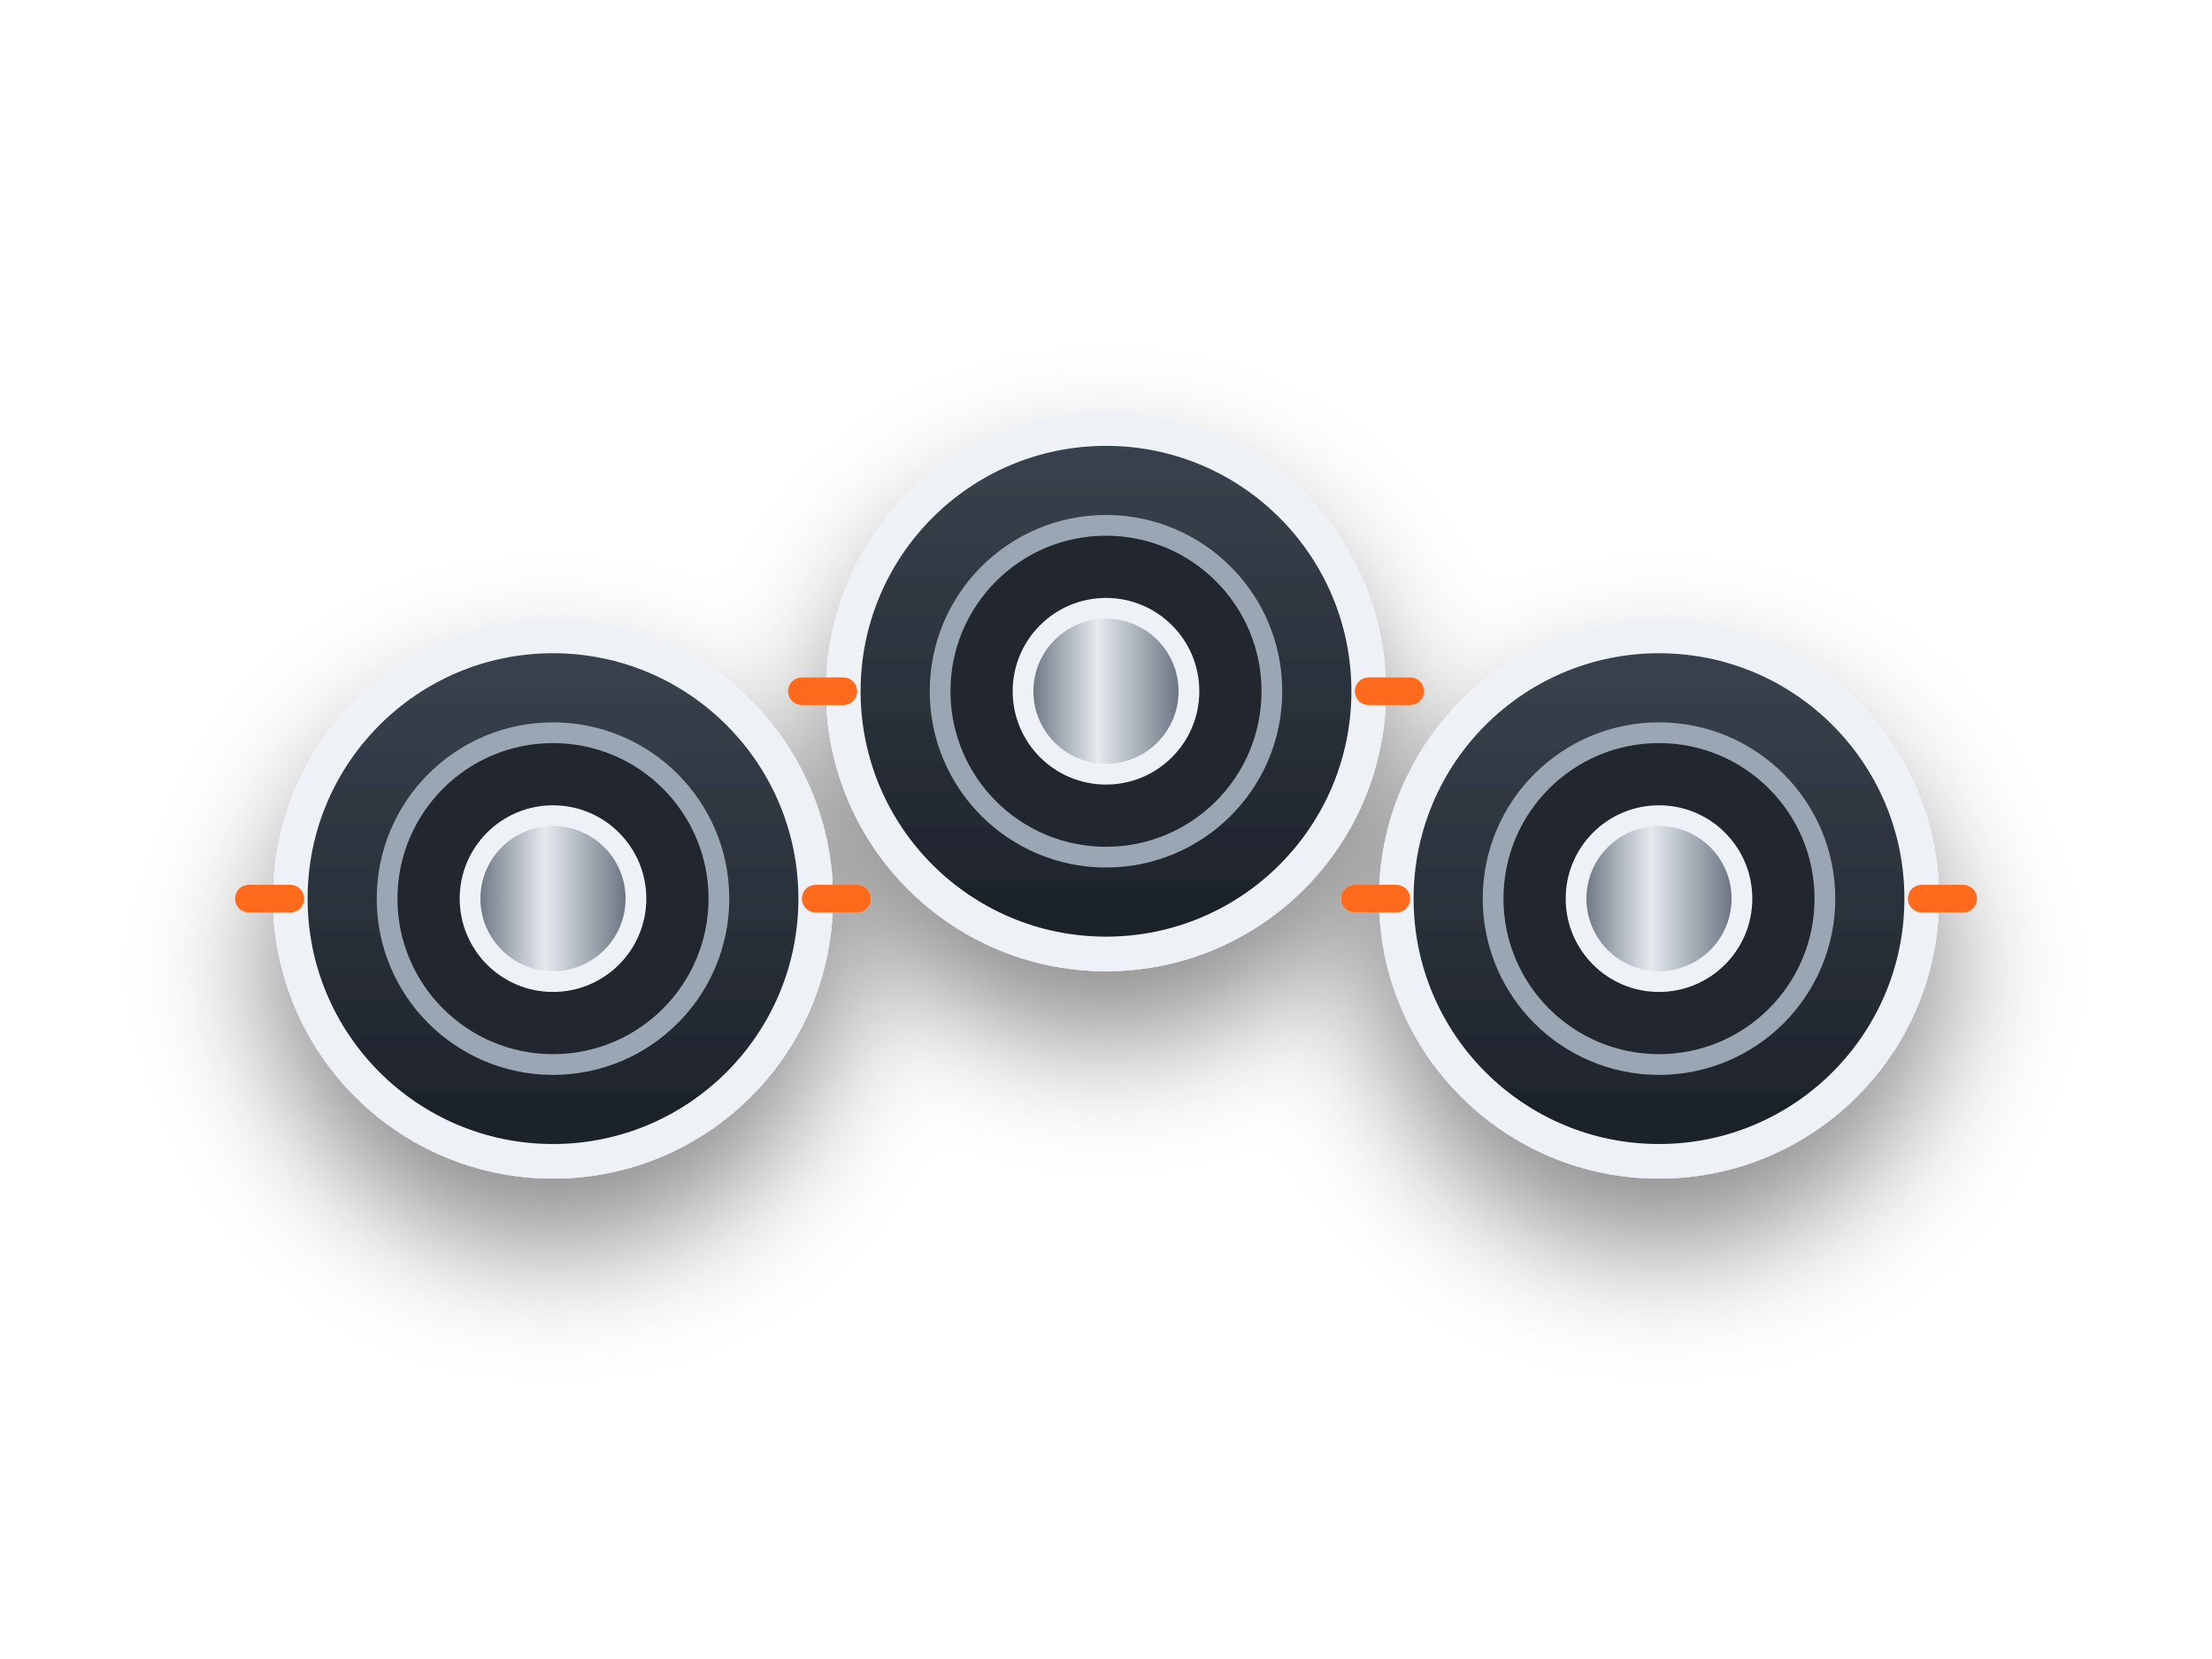
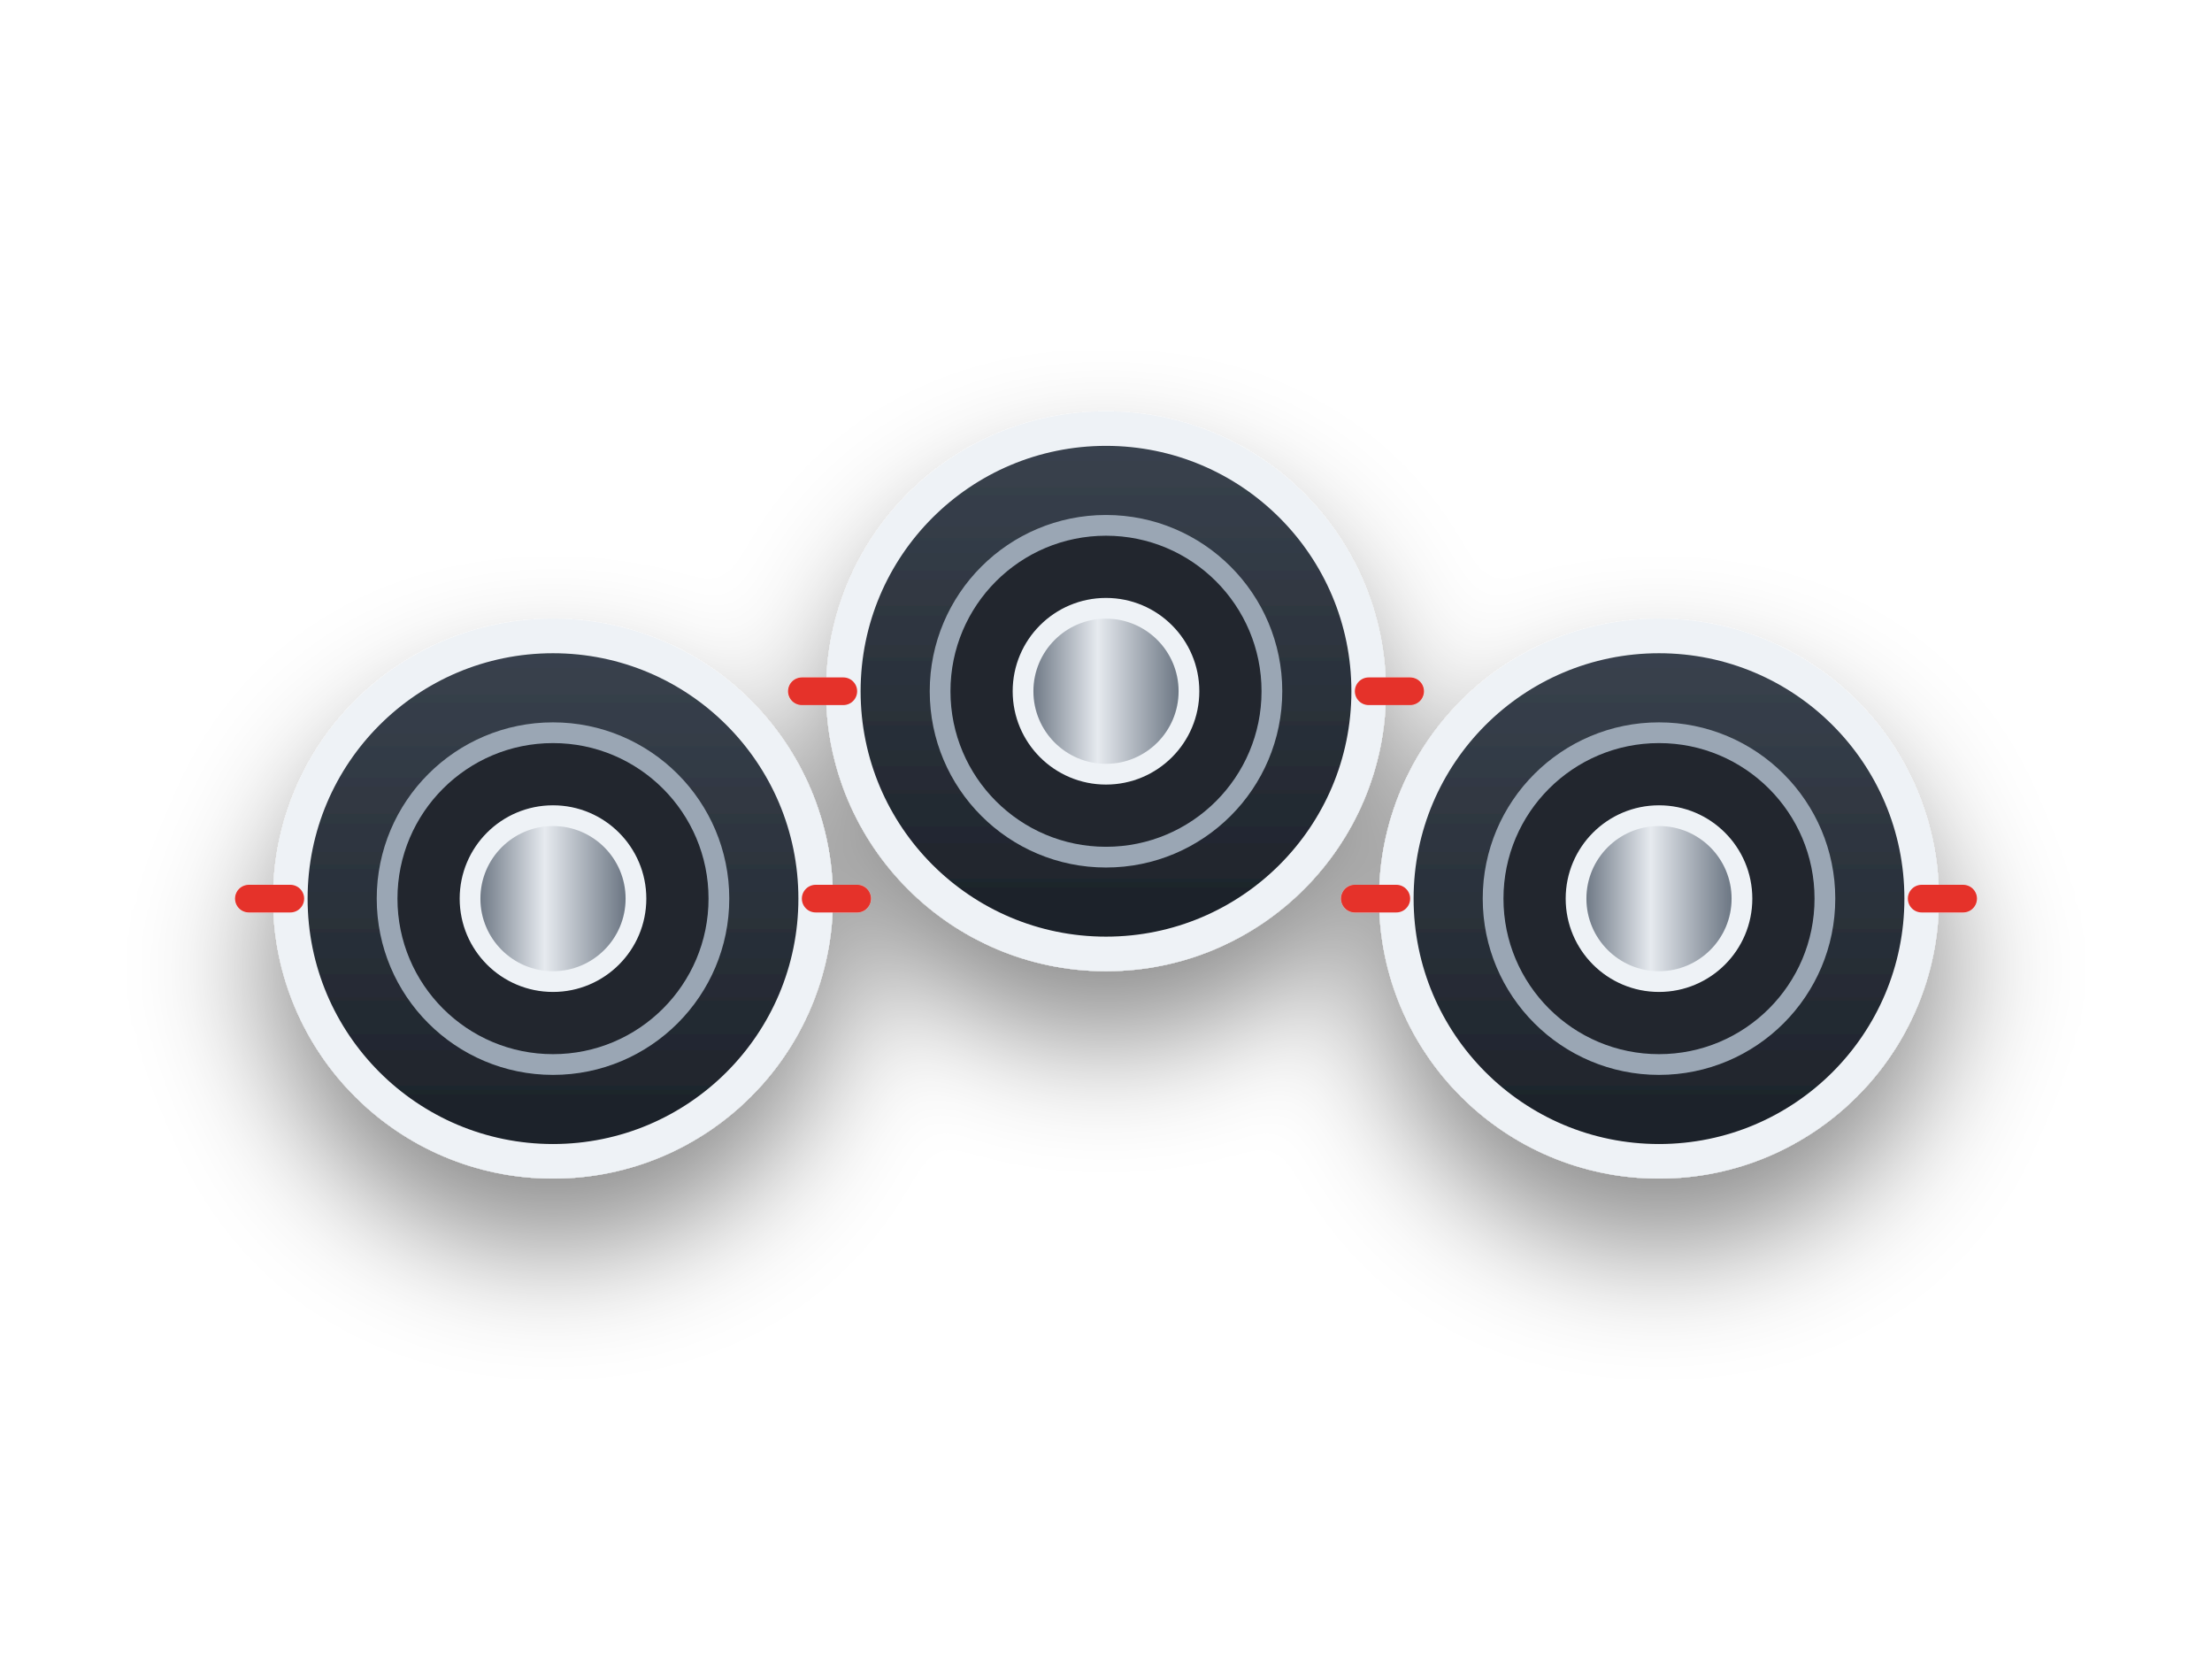
<svg xmlns="http://www.w3.org/2000/svg" viewBox="0 0 320 240" fill="none">
  <defs>
    <linearGradient id="met" x1="0" y1="0" x2="0" y2="1">
      <stop offset="0" stop-color="#dfe5ec" />
      <stop offset=".5" stop-color="#9aa6b4" />
      <stop offset="1" stop-color="#5d6876" />
    </linearGradient>
    <linearGradient id="metH" x1="0" y1="0" x2="1" y2="0">
      <stop offset="0" stop-color="#5d6876" />
      <stop offset=".45" stop-color="#e6eaef" />
      <stop offset="1" stop-color="#5d6876" />
    </linearGradient>
    <linearGradient id="acc" x1="0" y1="0" x2="0" y2="1">
-       <stop offset="0" stop-color="#ff9a5c" />
-       <stop offset="1" stop-color="#d9500a" />
+       <stop offset="0" stop-color="#ff6b5f" />
+       <stop offset="1" stop-color="#b8221c" />
    </linearGradient>
    <linearGradient id="dark" x1="0" y1="0" x2="0" y2="1">
      <stop offset="0" stop-color="#3a434f" />
      <stop offset="1" stop-color="#1b2027" />
    </linearGradient>
    <radialGradient id="glass" cx=".35" cy=".35" r=".8">
      <stop offset="0" stop-color="#ffffff" stop-opacity=".9" />
      <stop offset=".5" stop-color="#cfe6ff" stop-opacity=".35" />
      <stop offset="1" stop-color="#5cb8ff" stop-opacity=".15" />
    </radialGradient>
    <filter id="sh" x="-20%" y="-20%" width="140%" height="160%">
      <feDropShadow dx="0" dy="10" stdDeviation="9" flood-color="#000" flood-opacity=".45" />
    </filter>
  </defs>
  <g filter="url(#sh)">
    <circle cx="80" cy="130" r="38" fill="url(#dark)" stroke="#eef2f6" stroke-width="5" stroke-linejoin="round" stroke-linecap="round" />
    <circle cx="80" cy="130" r="24" fill="#20262e" stroke="#9aa6b4" stroke-width="3" stroke-linejoin="round" stroke-linecap="round" />
    <circle cx="80" cy="130" r="12" fill="url(#metH)" stroke="#eef2f6" stroke-width="3" stroke-linejoin="round" stroke-linecap="round" />
-     <path d="M42 130 h-6 M118 130 h6" stroke="#ff6a1a" stroke-width="4" stroke-linejoin="round" stroke-linecap="round" />
+     <path d="M42 130 h-6 M118 130 h6" stroke="#e5322b" stroke-width="4" stroke-linejoin="round" stroke-linecap="round" />
    <circle cx="160" cy="100" r="38" fill="url(#dark)" stroke="#eef2f6" stroke-width="5" stroke-linejoin="round" stroke-linecap="round" />
    <circle cx="160" cy="100" r="24" fill="#20262e" stroke="#9aa6b4" stroke-width="3" stroke-linejoin="round" stroke-linecap="round" />
    <circle cx="160" cy="100" r="12" fill="url(#metH)" stroke="#eef2f6" stroke-width="3" stroke-linejoin="round" stroke-linecap="round" />
-     <path d="M122 100 h-6 M198 100 h6" stroke="#ff6a1a" stroke-width="4" stroke-linejoin="round" stroke-linecap="round" />
+     <path d="M122 100 h-6 M198 100 h6" stroke="#e5322b" stroke-width="4" stroke-linejoin="round" stroke-linecap="round" />
    <circle cx="240" cy="130" r="38" fill="url(#dark)" stroke="#eef2f6" stroke-width="5" stroke-linejoin="round" stroke-linecap="round" />
    <circle cx="240" cy="130" r="24" fill="#20262e" stroke="#9aa6b4" stroke-width="3" stroke-linejoin="round" stroke-linecap="round" />
    <circle cx="240" cy="130" r="12" fill="url(#metH)" stroke="#eef2f6" stroke-width="3" stroke-linejoin="round" stroke-linecap="round" />
-     <path d="M202 130 h-6 M278 130 h6" stroke="#ff6a1a" stroke-width="4" stroke-linejoin="round" stroke-linecap="round" />
+     <path d="M202 130 h-6 M278 130 h6" stroke="#e5322b" stroke-width="4" stroke-linejoin="round" stroke-linecap="round" />
  </g>
</svg>
